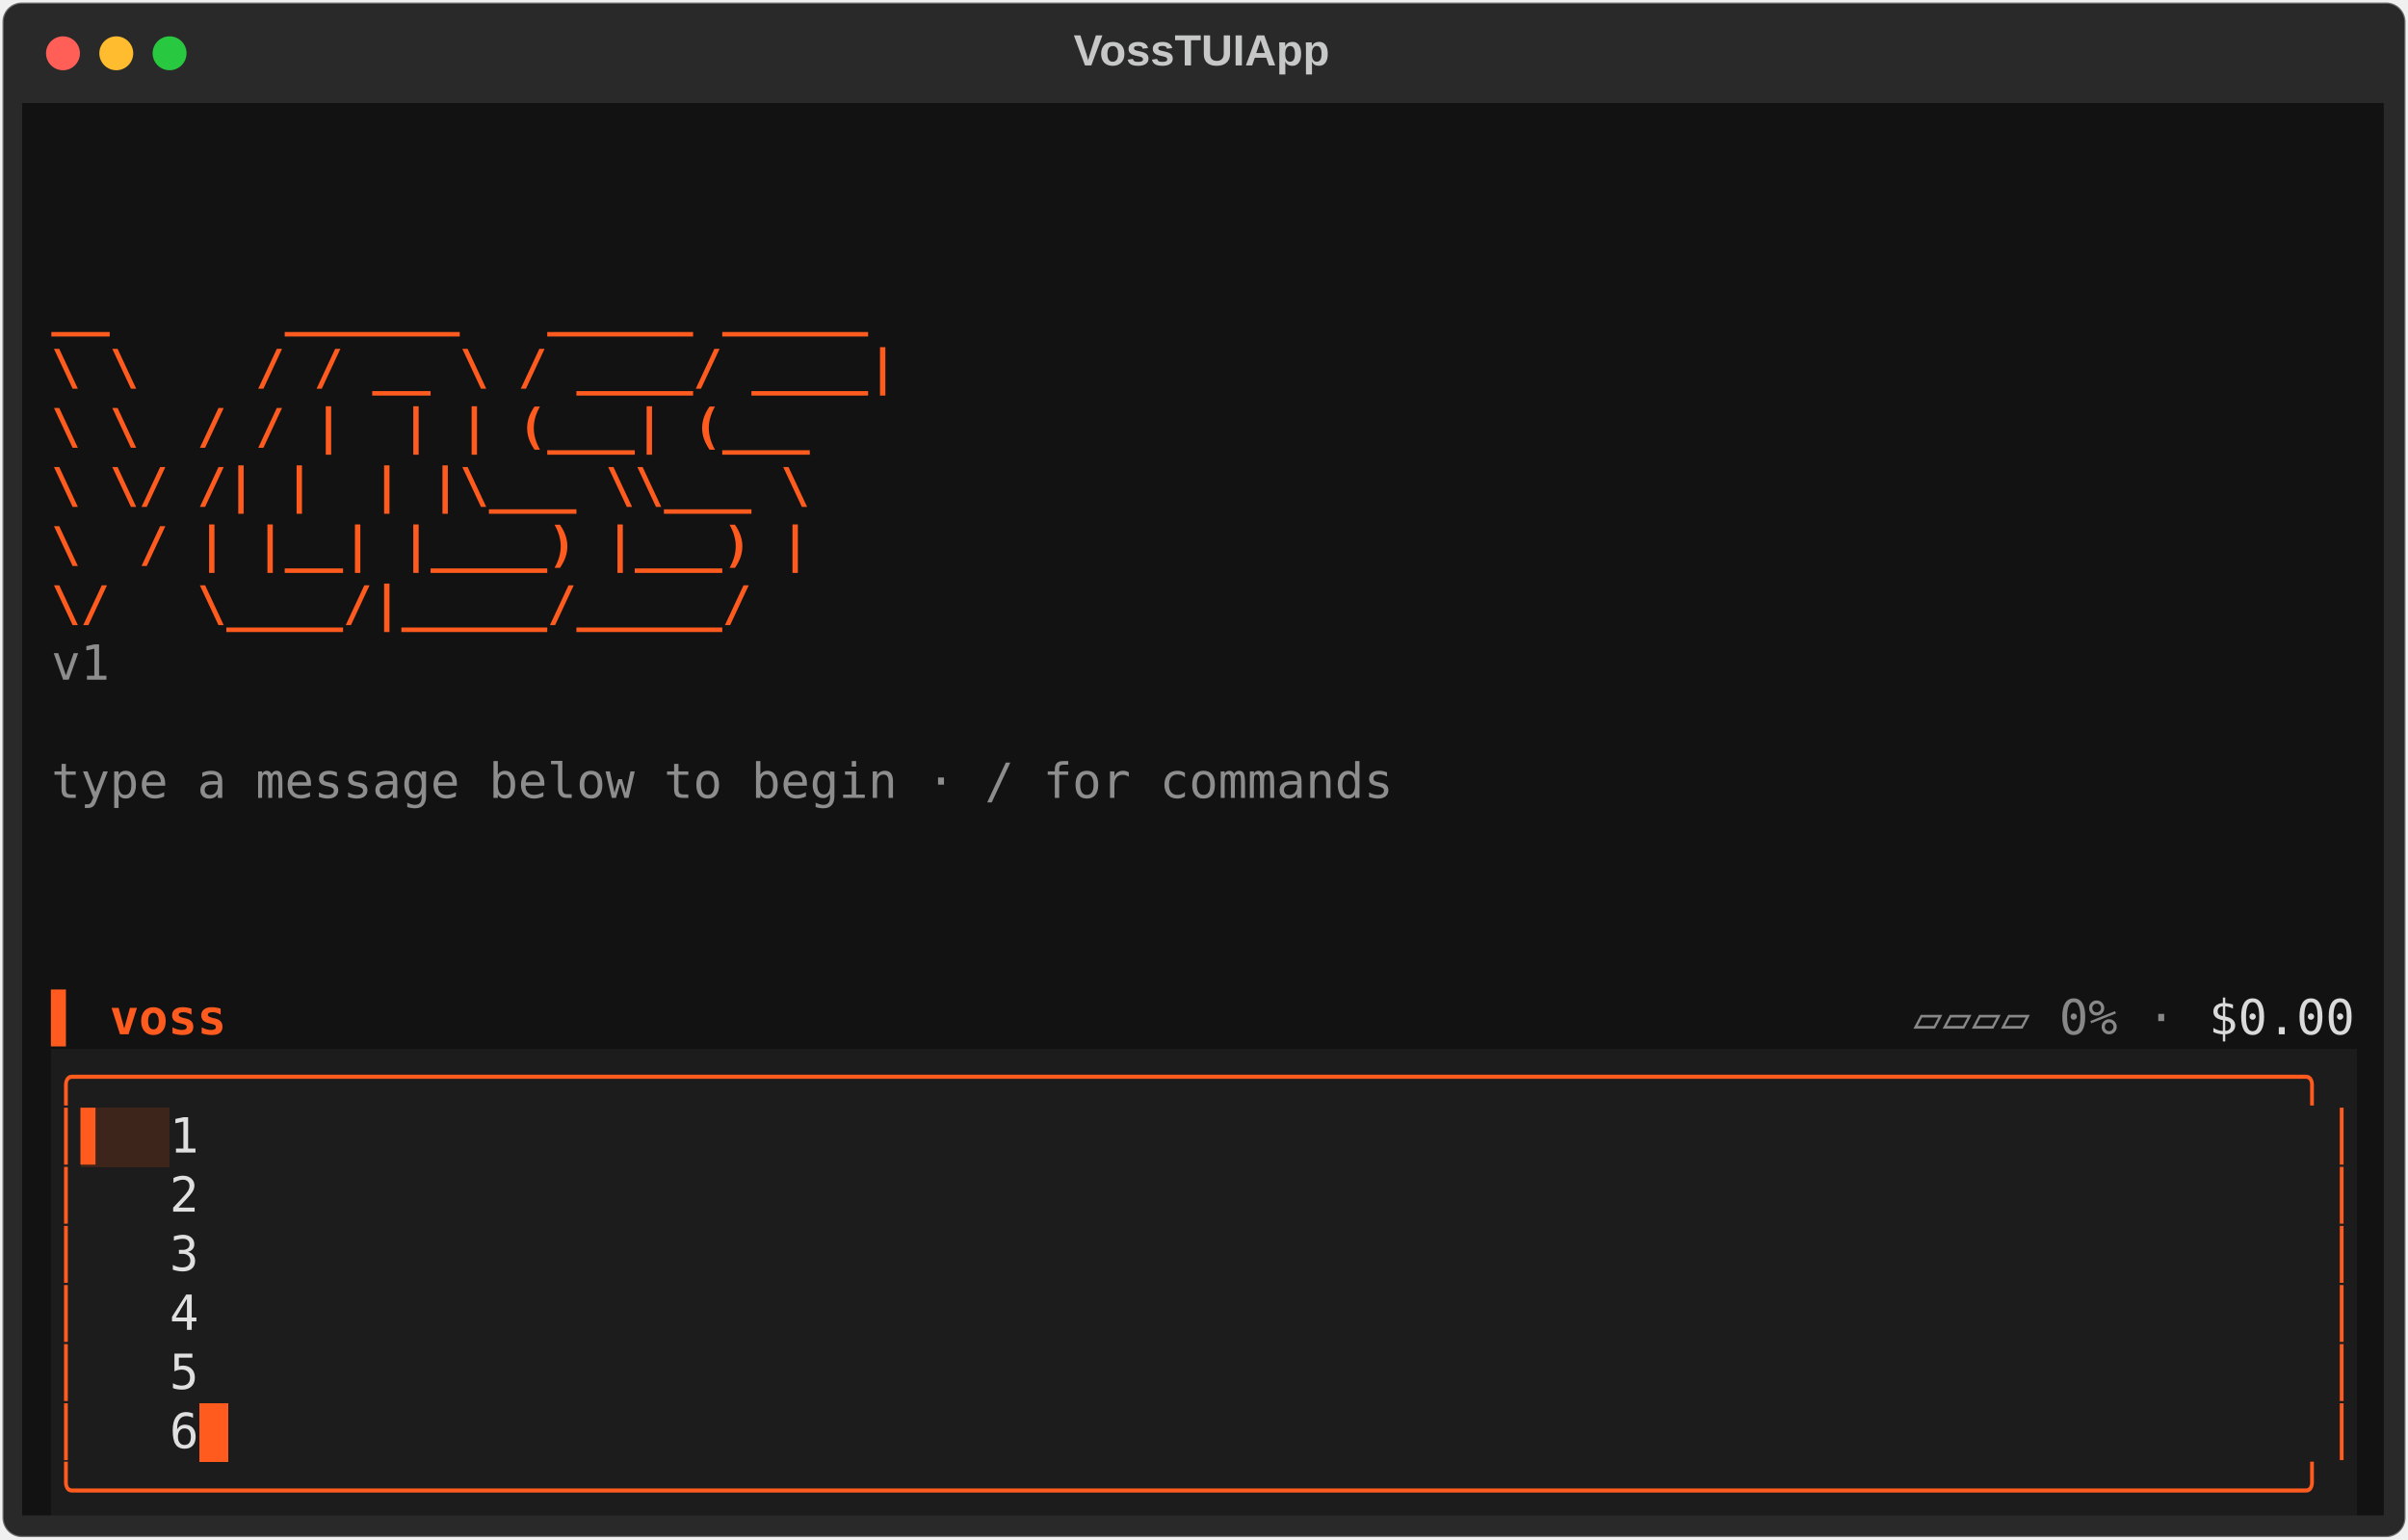
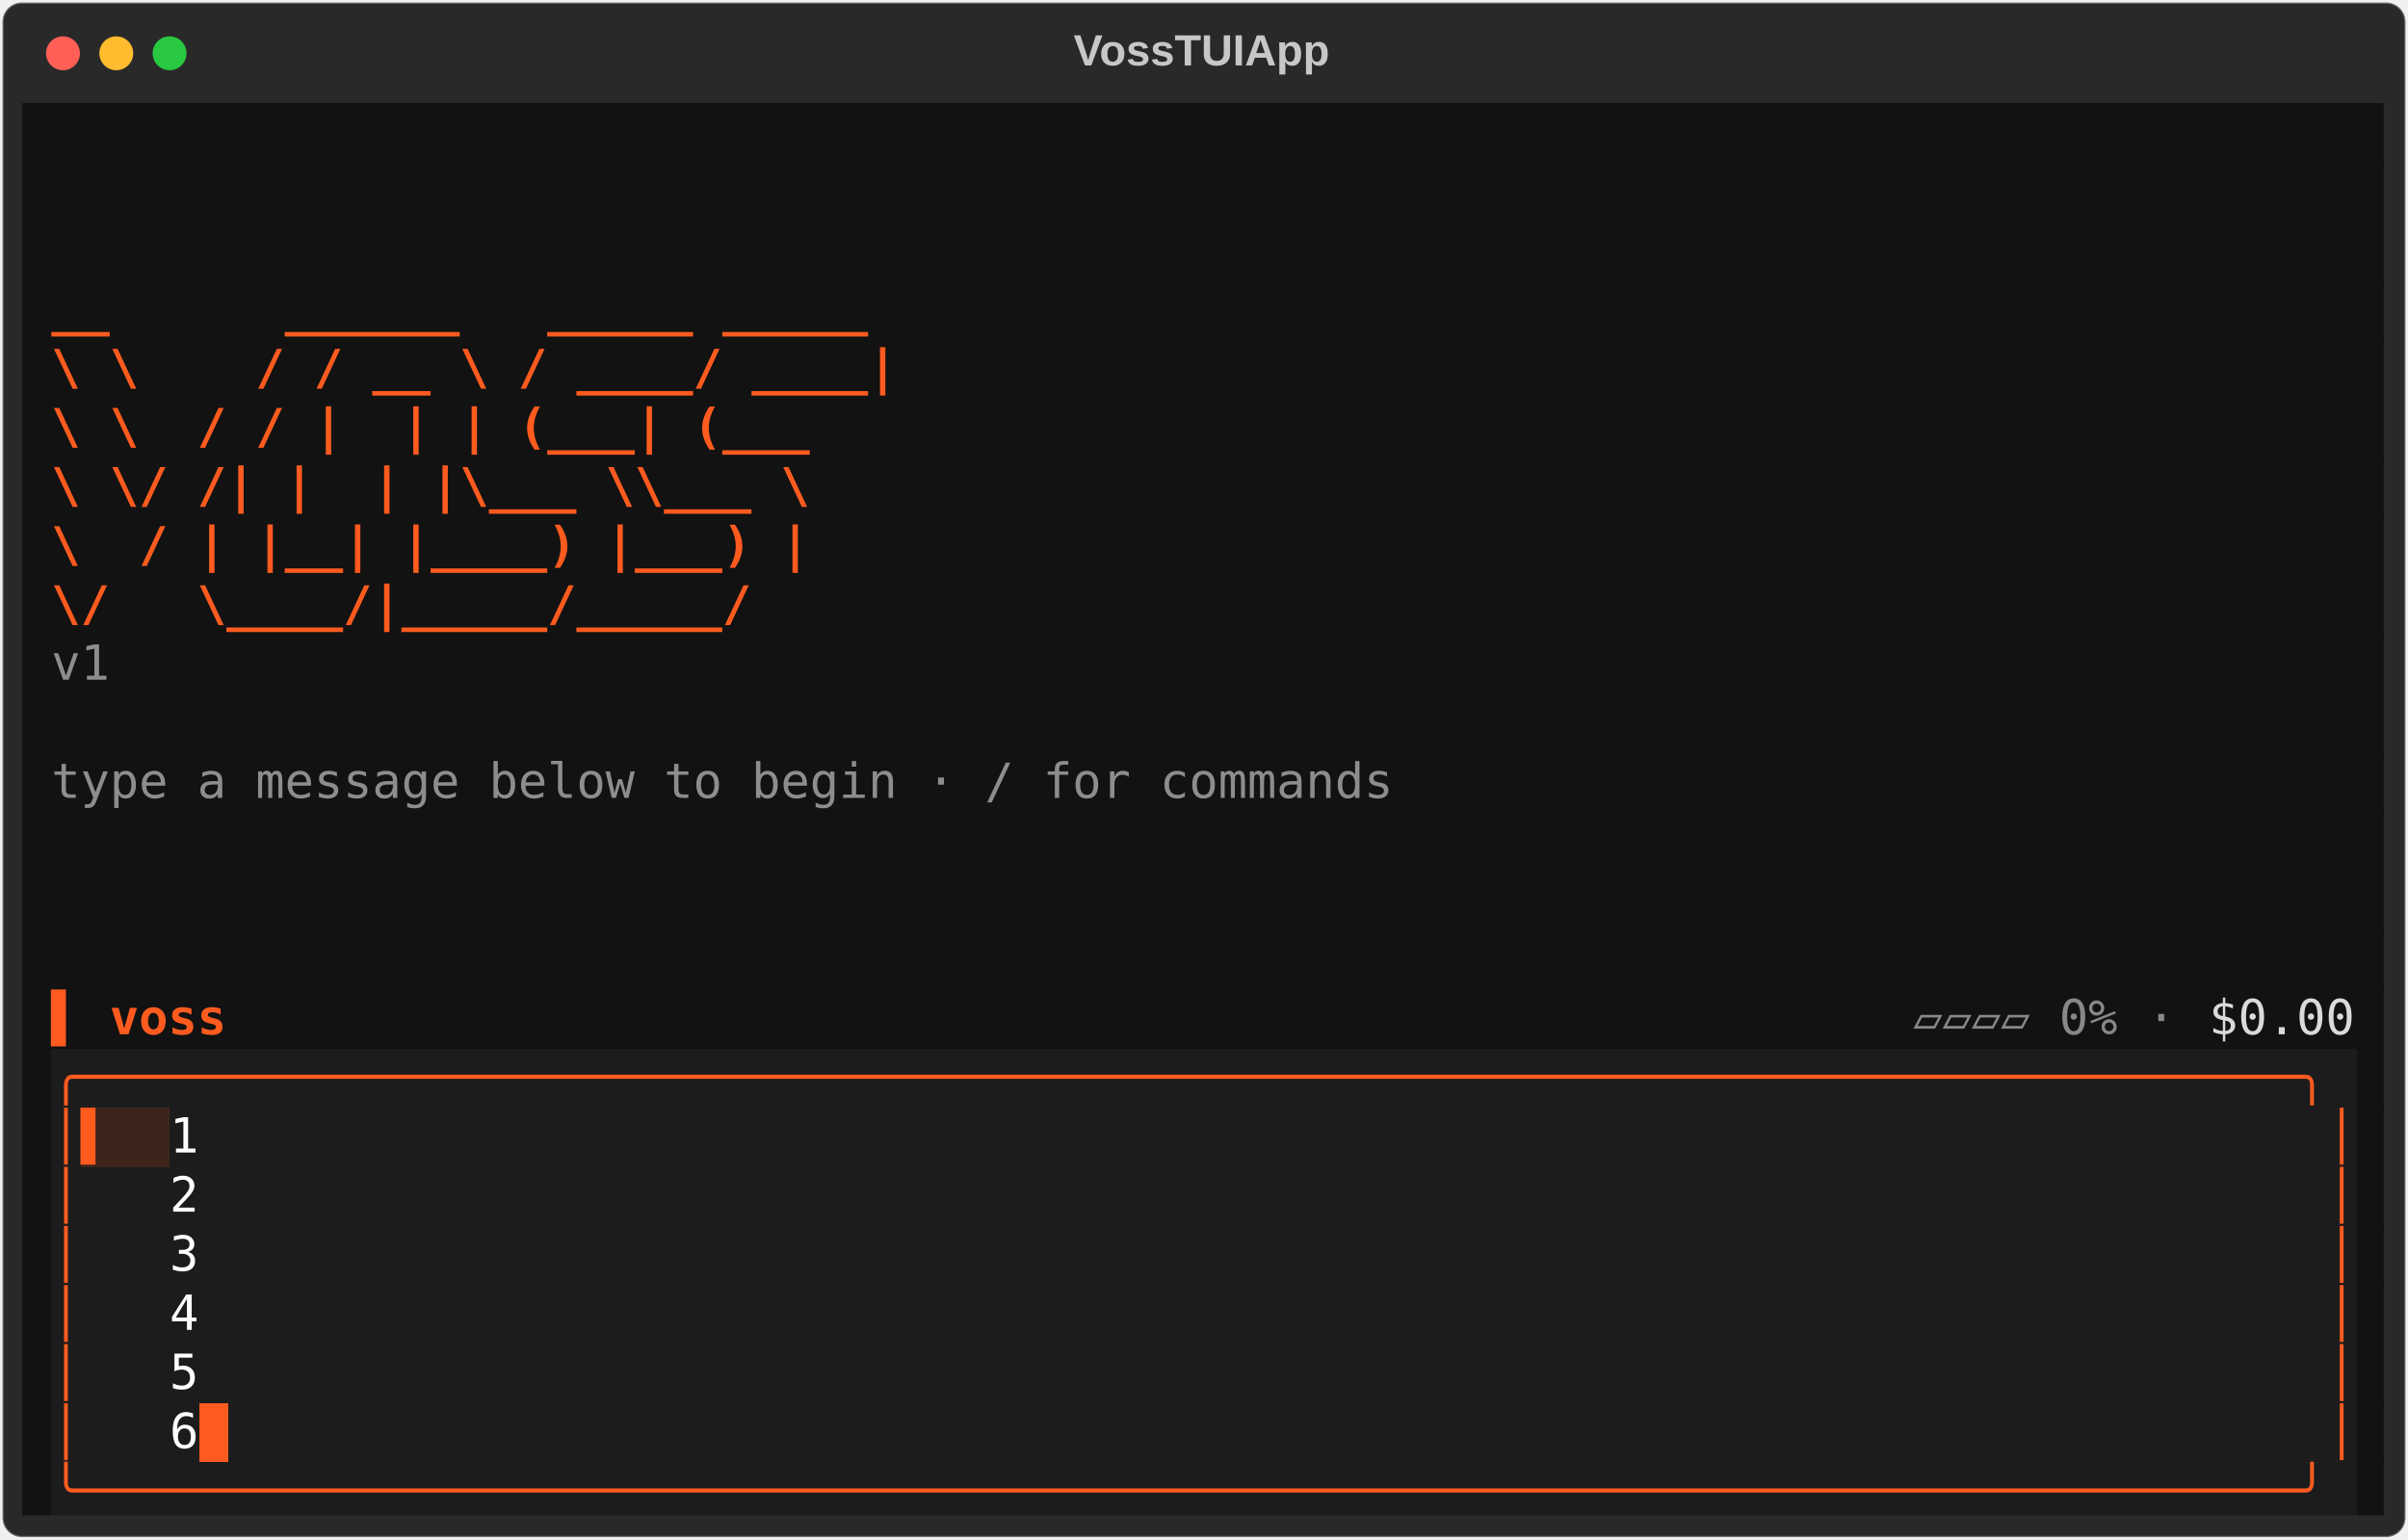
<svg xmlns="http://www.w3.org/2000/svg" class="rich-terminal" viewBox="0 0 994 635.6">
  <style>

    @font-face {
        font-family: "Fira Code";
        src: local("FiraCode-Regular"),
                url("https://cdnjs.cloudflare.com/ajax/libs/firacode/6.2.0/woff2/FiraCode-Regular.woff2") format("woff2"),
                url("https://cdnjs.cloudflare.com/ajax/libs/firacode/6.2.0/woff/FiraCode-Regular.woff") format("woff");
        font-style: normal;
        font-weight: 400;
    }
    @font-face {
        font-family: "Fira Code";
        src: local("FiraCode-Bold"),
                url("https://cdnjs.cloudflare.com/ajax/libs/firacode/6.2.0/woff2/FiraCode-Bold.woff2") format("woff2"),
                url("https://cdnjs.cloudflare.com/ajax/libs/firacode/6.2.0/woff/FiraCode-Bold.woff") format("woff");
        font-style: bold;
        font-weight: 700;
    }

    .terminal-matrix {
        font-family: Fira Code, monospace;
        font-size: 20px;
        line-height: 24.4px;
        font-variant-east-asian: full-width;
    }

    .terminal-title {
        font-size: 18px;
        font-weight: bold;
        font-family: arial;
    }

    .terminal-r1 { fill: #c5c8c6 }
.terminal-r2 { fill: #e0e0e0 }
.terminal-r3 { fill: #ff5b1f;font-weight: bold }
.terminal-r4 { fill: #8d8d8d }
.terminal-r5 { fill: #888888 }
.terminal-r6 { fill: #dadada }
.terminal-r7 { fill: #ff5b1f }
- .terminal-r8 { fill: #e1e1e1 }
- .terminal-r9 { fill: #121212 }
+ .terminal-r8 { fill: #ffffff }
+ .terminal-r9 { fill: #e1e1e1 }
+ .terminal-r10 { fill: #121212 }
    </style>
  <defs>
    <clipPath id="terminal-clip-terminal">
      <rect x="0" y="0" width="975.0" height="584.6" />
    </clipPath>
    <clipPath id="terminal-line-0">
      <rect x="0" y="1.5" width="976" height="24.65" />
    </clipPath>
    <clipPath id="terminal-line-1">
      <rect x="0" y="25.9" width="976" height="24.65" />
    </clipPath>
    <clipPath id="terminal-line-2">
      <rect x="0" y="50.3" width="976" height="24.65" />
    </clipPath>
    <clipPath id="terminal-line-3">
      <rect x="0" y="74.7" width="976" height="24.65" />
    </clipPath>
    <clipPath id="terminal-line-4">
      <rect x="0" y="99.1" width="976" height="24.65" />
    </clipPath>
    <clipPath id="terminal-line-5">
      <rect x="0" y="123.5" width="976" height="24.65" />
    </clipPath>
    <clipPath id="terminal-line-6">
      <rect x="0" y="147.9" width="976" height="24.65" />
    </clipPath>
    <clipPath id="terminal-line-7">
      <rect x="0" y="172.3" width="976" height="24.65" />
    </clipPath>
    <clipPath id="terminal-line-8">
      <rect x="0" y="196.7" width="976" height="24.65" />
    </clipPath>
    <clipPath id="terminal-line-9">
      <rect x="0" y="221.1" width="976" height="24.65" />
    </clipPath>
    <clipPath id="terminal-line-10">
      <rect x="0" y="245.5" width="976" height="24.65" />
    </clipPath>
    <clipPath id="terminal-line-11">
      <rect x="0" y="269.9" width="976" height="24.65" />
    </clipPath>
    <clipPath id="terminal-line-12">
      <rect x="0" y="294.3" width="976" height="24.65" />
    </clipPath>
    <clipPath id="terminal-line-13">
      <rect x="0" y="318.7" width="976" height="24.65" />
    </clipPath>
    <clipPath id="terminal-line-14">
      <rect x="0" y="343.1" width="976" height="24.65" />
    </clipPath>
    <clipPath id="terminal-line-15">
      <rect x="0" y="367.5" width="976" height="24.65" />
    </clipPath>
    <clipPath id="terminal-line-16">
      <rect x="0" y="391.9" width="976" height="24.65" />
    </clipPath>
    <clipPath id="terminal-line-17">
      <rect x="0" y="416.3" width="976" height="24.65" />
    </clipPath>
    <clipPath id="terminal-line-18">
      <rect x="0" y="440.7" width="976" height="24.65" />
    </clipPath>
    <clipPath id="terminal-line-19">
      <rect x="0" y="465.1" width="976" height="24.65" />
    </clipPath>
    <clipPath id="terminal-line-20">
      <rect x="0" y="489.5" width="976" height="24.65" />
    </clipPath>
    <clipPath id="terminal-line-21">
      <rect x="0" y="513.9" width="976" height="24.65" />
    </clipPath>
    <clipPath id="terminal-line-22">
      <rect x="0" y="538.3" width="976" height="24.65" />
    </clipPath>
  </defs>
  <rect fill="#292929" stroke="rgba(255,255,255,0.35)" stroke-width="1" x="1" y="1" width="992" height="633.6" rx="8" />
  <text class="terminal-title" fill="#c5c8c6" text-anchor="middle" x="496" y="27">VossTUIApp</text>
  <g transform="translate(26,22)">
    <circle cx="0" cy="0" r="7" fill="#ff5f57" />
    <circle cx="22" cy="0" r="7" fill="#febc2e" />
    <circle cx="44" cy="0" r="7" fill="#28c840" />
  </g>
  <g transform="translate(9, 41)" clip-path="url(#terminal-clip-terminal)">
    <rect fill="#121212" x="0" y="1.5" width="951.6" height="24.65" shape-rendering="crispEdges" />
    <rect fill="#121212" x="951.6" y="1.5" width="24.4" height="24.65" shape-rendering="crispEdges" />
    <rect fill="#121212" x="0" y="25.9" width="951.6" height="24.65" shape-rendering="crispEdges" />
    <rect fill="#121212" x="951.6" y="25.9" width="24.4" height="24.65" shape-rendering="crispEdges" />
    <rect fill="#121212" x="0" y="50.3" width="951.6" height="24.65" shape-rendering="crispEdges" />
    <rect fill="#121212" x="951.6" y="50.3" width="24.4" height="24.65" shape-rendering="crispEdges" />
    <rect fill="#121212" x="0" y="74.7" width="12.2" height="24.65" shape-rendering="crispEdges" />
    <rect fill="#121212" x="12.2" y="74.7" width="658.8" height="24.65" shape-rendering="crispEdges" />
    <rect fill="#121212" x="671" y="74.7" width="280.6" height="24.65" shape-rendering="crispEdges" />
    <rect fill="#121212" x="951.6" y="74.7" width="24.4" height="24.65" shape-rendering="crispEdges" />
    <rect fill="#121212" x="0" y="99.1" width="12.2" height="24.65" shape-rendering="crispEdges" />
    <rect fill="#121212" x="12.2" y="99.1" width="658.8" height="24.65" shape-rendering="crispEdges" />
    <rect fill="#121212" x="671" y="99.1" width="280.6" height="24.65" shape-rendering="crispEdges" />
    <rect fill="#121212" x="951.6" y="99.1" width="24.4" height="24.65" shape-rendering="crispEdges" />
    <rect fill="#121212" x="0" y="123.5" width="12.2" height="24.65" shape-rendering="crispEdges" />
    <rect fill="#121212" x="12.2" y="123.5" width="646.6" height="24.65" shape-rendering="crispEdges" />
    <rect fill="#121212" x="658.8" y="123.5" width="292.8" height="24.65" shape-rendering="crispEdges" />
    <rect fill="#121212" x="951.6" y="123.5" width="24.4" height="24.65" shape-rendering="crispEdges" />
    <rect fill="#121212" x="0" y="147.9" width="12.2" height="24.65" shape-rendering="crispEdges" />
    <rect fill="#121212" x="12.2" y="147.9" width="658.8" height="24.65" shape-rendering="crispEdges" />
    <rect fill="#121212" x="671" y="147.9" width="280.6" height="24.65" shape-rendering="crispEdges" />
    <rect fill="#121212" x="951.6" y="147.9" width="24.4" height="24.65" shape-rendering="crispEdges" />
    <rect fill="#121212" x="0" y="172.3" width="12.2" height="24.65" shape-rendering="crispEdges" />
    <rect fill="#121212" x="12.2" y="172.3" width="658.8" height="24.65" shape-rendering="crispEdges" />
    <rect fill="#121212" x="671" y="172.3" width="280.6" height="24.65" shape-rendering="crispEdges" />
    <rect fill="#121212" x="951.6" y="172.3" width="24.4" height="24.65" shape-rendering="crispEdges" />
    <rect fill="#121212" x="0" y="196.7" width="12.2" height="24.65" shape-rendering="crispEdges" />
    <rect fill="#121212" x="12.2" y="196.7" width="658.8" height="24.65" shape-rendering="crispEdges" />
    <rect fill="#121212" x="671" y="196.7" width="280.6" height="24.65" shape-rendering="crispEdges" />
    <rect fill="#121212" x="951.6" y="196.7" width="24.4" height="24.65" shape-rendering="crispEdges" />
    <rect fill="#121212" x="0" y="221.1" width="12.2" height="24.65" shape-rendering="crispEdges" />
    <rect fill="#121212" x="12.2" y="221.1" width="500.2" height="24.65" shape-rendering="crispEdges" />
    <rect fill="#121212" x="512.4" y="221.1" width="439.2" height="24.65" shape-rendering="crispEdges" />
    <rect fill="#121212" x="951.6" y="221.1" width="24.4" height="24.65" shape-rendering="crispEdges" />
    <rect fill="#121212" x="0" y="245.5" width="951.6" height="24.65" shape-rendering="crispEdges" />
    <rect fill="#121212" x="951.6" y="245.5" width="24.4" height="24.65" shape-rendering="crispEdges" />
    <rect fill="#121212" x="0" y="269.9" width="12.2" height="24.65" shape-rendering="crispEdges" />
    <rect fill="#121212" x="12.2" y="269.9" width="768.6" height="24.65" shape-rendering="crispEdges" />
    <rect fill="#121212" x="780.8" y="269.9" width="170.8" height="24.65" shape-rendering="crispEdges" />
    <rect fill="#121212" x="951.6" y="269.9" width="24.4" height="24.65" shape-rendering="crispEdges" />
    <rect fill="#121212" x="0" y="294.3" width="12.2" height="24.65" shape-rendering="crispEdges" />
    <rect fill="#121212" x="12.2" y="294.3" width="927.2" height="24.65" shape-rendering="crispEdges" />
    <rect fill="#121212" x="939.4" y="294.3" width="12.2" height="24.65" shape-rendering="crispEdges" />
    <rect fill="#121212" x="951.6" y="294.3" width="24.4" height="24.65" shape-rendering="crispEdges" />
    <rect fill="#121212" x="0" y="318.7" width="12.2" height="24.65" shape-rendering="crispEdges" />
    <rect fill="#121212" x="12.2" y="318.7" width="927.2" height="24.65" shape-rendering="crispEdges" />
    <rect fill="#121212" x="939.4" y="318.7" width="12.2" height="24.65" shape-rendering="crispEdges" />
    <rect fill="#121212" x="951.6" y="318.7" width="24.4" height="24.65" shape-rendering="crispEdges" />
    <rect fill="#121212" x="0" y="343.1" width="12.2" height="24.65" shape-rendering="crispEdges" />
    <rect fill="#121212" x="12.2" y="343.1" width="927.2" height="24.65" shape-rendering="crispEdges" />
    <rect fill="#121212" x="939.4" y="343.1" width="12.2" height="24.65" shape-rendering="crispEdges" />
    <rect fill="#121212" x="951.6" y="343.1" width="24.4" height="24.65" shape-rendering="crispEdges" />
    <rect fill="#121212" x="0" y="367.5" width="12.2" height="24.65" shape-rendering="crispEdges" />
    <rect fill="#121212" x="12.2" y="367.5" width="73.2" height="24.65" shape-rendering="crispEdges" />
    <rect fill="#121212" x="85.4" y="367.5" width="695.4" height="24.65" shape-rendering="crispEdges" />
    <rect fill="#121212" x="780.8" y="367.5" width="122" height="24.65" shape-rendering="crispEdges" />
    <rect fill="#121212" x="902.8" y="367.5" width="61" height="24.65" shape-rendering="crispEdges" />
    <rect fill="#121212" x="963.8" y="367.5" width="12.2" height="24.65" shape-rendering="crispEdges" />
    <rect fill="#121212" x="0" y="391.9" width="12.2" height="24.65" shape-rendering="crispEdges" />
    <rect fill="#1c1c1c" x="12.2" y="391.9" width="951.6" height="24.65" shape-rendering="crispEdges" />
    <rect fill="#121212" x="963.8" y="391.9" width="12.2" height="24.65" shape-rendering="crispEdges" />
    <rect fill="#121212" x="0" y="416.3" width="12.2" height="24.65" shape-rendering="crispEdges" />
    <rect fill="#1c1c1c" x="12.2" y="416.3" width="12.2" height="24.65" shape-rendering="crispEdges" />
    <rect fill="#3e251c" x="24.4" y="416.3" width="36.6" height="24.65" shape-rendering="crispEdges" />
    <rect fill="#1c1c1c" x="61" y="416.3" width="878.4" height="24.65" shape-rendering="crispEdges" />
    <rect fill="#1c1c1c" x="939.4" y="416.3" width="12.2" height="24.65" shape-rendering="crispEdges" />
    <rect fill="#1c1c1c" x="951.6" y="416.3" width="12.2" height="24.65" shape-rendering="crispEdges" />
    <rect fill="#121212" x="963.8" y="416.3" width="12.2" height="24.65" shape-rendering="crispEdges" />
    <rect fill="#121212" x="0" y="440.7" width="12.2" height="24.65" shape-rendering="crispEdges" />
    <rect fill="#1c1c1c" x="12.2" y="440.7" width="12.2" height="24.65" shape-rendering="crispEdges" />
    <rect fill="#1c1c1c" x="24.4" y="440.7" width="36.6" height="24.65" shape-rendering="crispEdges" />
    <rect fill="#1c1c1c" x="61" y="440.7" width="878.4" height="24.65" shape-rendering="crispEdges" />
    <rect fill="#1c1c1c" x="939.4" y="440.7" width="12.2" height="24.65" shape-rendering="crispEdges" />
    <rect fill="#1c1c1c" x="951.6" y="440.7" width="12.2" height="24.65" shape-rendering="crispEdges" />
    <rect fill="#121212" x="963.8" y="440.7" width="12.2" height="24.65" shape-rendering="crispEdges" />
    <rect fill="#121212" x="0" y="465.1" width="12.2" height="24.65" shape-rendering="crispEdges" />
    <rect fill="#1c1c1c" x="12.2" y="465.1" width="12.2" height="24.65" shape-rendering="crispEdges" />
    <rect fill="#1c1c1c" x="24.4" y="465.1" width="36.6" height="24.65" shape-rendering="crispEdges" />
    <rect fill="#1c1c1c" x="61" y="465.1" width="878.4" height="24.65" shape-rendering="crispEdges" />
    <rect fill="#1c1c1c" x="939.4" y="465.1" width="12.2" height="24.65" shape-rendering="crispEdges" />
    <rect fill="#1c1c1c" x="951.6" y="465.1" width="12.2" height="24.65" shape-rendering="crispEdges" />
    <rect fill="#121212" x="963.8" y="465.1" width="12.2" height="24.65" shape-rendering="crispEdges" />
    <rect fill="#121212" x="0" y="489.5" width="12.2" height="24.65" shape-rendering="crispEdges" />
    <rect fill="#1c1c1c" x="12.2" y="489.5" width="12.2" height="24.65" shape-rendering="crispEdges" />
    <rect fill="#1c1c1c" x="24.4" y="489.5" width="36.6" height="24.65" shape-rendering="crispEdges" />
    <rect fill="#1c1c1c" x="61" y="489.5" width="878.4" height="24.65" shape-rendering="crispEdges" />
    <rect fill="#1c1c1c" x="939.4" y="489.5" width="12.2" height="24.65" shape-rendering="crispEdges" />
    <rect fill="#1c1c1c" x="951.6" y="489.5" width="12.2" height="24.65" shape-rendering="crispEdges" />
    <rect fill="#121212" x="963.8" y="489.5" width="12.2" height="24.65" shape-rendering="crispEdges" />
    <rect fill="#121212" x="0" y="513.9" width="12.2" height="24.65" shape-rendering="crispEdges" />
    <rect fill="#1c1c1c" x="12.2" y="513.9" width="12.2" height="24.65" shape-rendering="crispEdges" />
    <rect fill="#1c1c1c" x="24.4" y="513.9" width="36.6" height="24.65" shape-rendering="crispEdges" />
    <rect fill="#1c1c1c" x="61" y="513.9" width="878.4" height="24.65" shape-rendering="crispEdges" />
    <rect fill="#1c1c1c" x="939.4" y="513.9" width="12.2" height="24.65" shape-rendering="crispEdges" />
    <rect fill="#1c1c1c" x="951.6" y="513.9" width="12.2" height="24.65" shape-rendering="crispEdges" />
    <rect fill="#121212" x="963.8" y="513.9" width="12.2" height="24.65" shape-rendering="crispEdges" />
    <rect fill="#121212" x="0" y="538.3" width="12.2" height="24.65" shape-rendering="crispEdges" />
    <rect fill="#1c1c1c" x="12.2" y="538.3" width="12.2" height="24.65" shape-rendering="crispEdges" />
    <rect fill="#1c1c1c" x="24.4" y="538.3" width="36.6" height="24.65" shape-rendering="crispEdges" />
    <rect fill="#1c1c1c" x="61" y="538.3" width="12.2" height="24.65" shape-rendering="crispEdges" />
    <rect fill="#ff5b1f" x="73.2" y="538.3" width="12.2" height="24.65" shape-rendering="crispEdges" />
    <rect fill="#1c1c1c" x="85.4" y="538.3" width="854" height="24.65" shape-rendering="crispEdges" />
    <rect fill="#1c1c1c" x="939.4" y="538.3" width="12.2" height="24.65" shape-rendering="crispEdges" />
    <rect fill="#1c1c1c" x="951.6" y="538.3" width="12.2" height="24.65" shape-rendering="crispEdges" />
    <rect fill="#121212" x="963.8" y="538.3" width="12.2" height="24.65" shape-rendering="crispEdges" />
    <rect fill="#121212" x="0" y="562.7" width="12.2" height="24.65" shape-rendering="crispEdges" />
    <rect fill="#1c1c1c" x="12.2" y="562.7" width="951.6" height="24.65" shape-rendering="crispEdges" />
    <rect fill="#121212" x="963.8" y="562.7" width="12.2" height="24.65" shape-rendering="crispEdges" />
    <g class="terminal-matrix">
      <text class="terminal-r1" x="976" y="20" textLength="12.2" clip-path="url(#terminal-line-0)">
</text>
      <text class="terminal-r1" x="976" y="44.4" textLength="12.2" clip-path="url(#terminal-line-1)">
</text>
      <text class="terminal-r1" x="976" y="68.8" textLength="12.2" clip-path="url(#terminal-line-2)">
</text>
      <text class="terminal-r3" x="12.2" y="93.2" textLength="658.8" clip-path="url(#terminal-line-3)">                          __      ______   _____ _____</text>
      <text class="terminal-r1" x="976" y="93.2" textLength="12.2" clip-path="url(#terminal-line-3)">
</text>
      <text class="terminal-r3" x="12.2" y="117.6" textLength="658.8" clip-path="url(#terminal-line-4)">                         \ \    / / __ \ / ____/ ____|</text>
      <text class="terminal-r1" x="976" y="117.6" textLength="12.2" clip-path="url(#terminal-line-4)">
</text>
      <text class="terminal-r3" x="12.2" y="142" textLength="646.6" clip-path="url(#terminal-line-5)">                           \ \  / / |  | | (___| (___</text>
      <text class="terminal-r1" x="976" y="142" textLength="12.2" clip-path="url(#terminal-line-5)">
</text>
      <text class="terminal-r3" x="12.2" y="166.4" textLength="658.8" clip-path="url(#terminal-line-6)">                            \ \/ /| |  | |\___ \\___ \</text>
      <text class="terminal-r1" x="976" y="166.4" textLength="12.2" clip-path="url(#terminal-line-6)">
</text>
      <text class="terminal-r3" x="12.2" y="190.8" textLength="658.8" clip-path="url(#terminal-line-7)">                            \  / | |__| |____) |___) |</text>
      <text class="terminal-r1" x="976" y="190.8" textLength="12.2" clip-path="url(#terminal-line-7)">
</text>
      <text class="terminal-r3" x="12.2" y="215.2" textLength="658.8" clip-path="url(#terminal-line-8)">                              \/   \____/|_____/_____/</text>
      <text class="terminal-r1" x="976" y="215.2" textLength="12.2" clip-path="url(#terminal-line-8)">
</text>
      <text class="terminal-r4" x="12.2" y="239.6" textLength="500.2" clip-path="url(#terminal-line-9)">                                       v1</text>
      <text class="terminal-r1" x="976" y="239.6" textLength="12.2" clip-path="url(#terminal-line-9)">
</text>
      <text class="terminal-r1" x="976" y="264" textLength="12.2" clip-path="url(#terminal-line-10)">
</text>
      <text class="terminal-r4" x="12.2" y="288.4" textLength="768.6" clip-path="url(#terminal-line-11)">                 type a message below to begin · / for commands</text>
      <text class="terminal-r1" x="976" y="288.4" textLength="12.2" clip-path="url(#terminal-line-11)">
</text>
      <text class="terminal-r1" x="976" y="312.8" textLength="12.2" clip-path="url(#terminal-line-12)">
</text>
      <text class="terminal-r1" x="976" y="337.2" textLength="12.2" clip-path="url(#terminal-line-13)">
</text>
      <text class="terminal-r1" x="976" y="361.6" textLength="12.2" clip-path="url(#terminal-line-14)">
</text>
      <text class="terminal-r3" x="12.2" y="386" textLength="73.2" clip-path="url(#terminal-line-15)">▌ voss</text>
      <text class="terminal-r5" x="780.8" y="386" textLength="122" clip-path="url(#terminal-line-15)">▱▱▱▱ 0% · </text>
      <text class="terminal-r6" x="902.8" y="386" textLength="61" clip-path="url(#terminal-line-15)">$0.00</text>
      <text class="terminal-r1" x="976" y="386" textLength="12.2" clip-path="url(#terminal-line-15)">
</text>
      <text class="terminal-r7" x="12.2" y="410.4" textLength="951.6" clip-path="url(#terminal-line-16)">╭────────────────────────────────────────────────────────────────────────────╮</text>
      <text class="terminal-r1" x="976" y="410.4" textLength="12.2" clip-path="url(#terminal-line-16)">
</text>
      <text class="terminal-r7" x="12.2" y="434.8" textLength="12.2" clip-path="url(#terminal-line-17)">│</text>
      <text class="terminal-r3" x="24.4" y="434.8" textLength="36.6" clip-path="url(#terminal-line-17)">▌  </text>
-       <text class="terminal-r2" x="61" y="434.8" textLength="878.4" clip-path="url(#terminal-line-17)">1                                                                       </text>
+       <text class="terminal-r8" x="61" y="434.8" textLength="878.4" clip-path="url(#terminal-line-17)">1                                                                       </text>
      <text class="terminal-r7" x="951.6" y="434.8" textLength="12.2" clip-path="url(#terminal-line-17)">│</text>
      <text class="terminal-r1" x="976" y="434.8" textLength="12.2" clip-path="url(#terminal-line-17)">
</text>
      <text class="terminal-r7" x="12.2" y="459.2" textLength="12.2" clip-path="url(#terminal-line-18)">│</text>
-       <text class="terminal-r2" x="61" y="459.2" textLength="878.4" clip-path="url(#terminal-line-18)">2                                                                       </text>
+       <text class="terminal-r8" x="61" y="459.2" textLength="878.4" clip-path="url(#terminal-line-18)">2                                                                       </text>
      <text class="terminal-r7" x="951.6" y="459.2" textLength="12.2" clip-path="url(#terminal-line-18)">│</text>
      <text class="terminal-r1" x="976" y="459.2" textLength="12.2" clip-path="url(#terminal-line-18)">
</text>
      <text class="terminal-r7" x="12.2" y="483.6" textLength="12.2" clip-path="url(#terminal-line-19)">│</text>
-       <text class="terminal-r2" x="61" y="483.6" textLength="878.4" clip-path="url(#terminal-line-19)">3                                                                       </text>
+       <text class="terminal-r8" x="61" y="483.6" textLength="878.4" clip-path="url(#terminal-line-19)">3                                                                       </text>
      <text class="terminal-r7" x="951.6" y="483.6" textLength="12.2" clip-path="url(#terminal-line-19)">│</text>
      <text class="terminal-r1" x="976" y="483.6" textLength="12.2" clip-path="url(#terminal-line-19)">
</text>
      <text class="terminal-r7" x="12.2" y="508" textLength="12.2" clip-path="url(#terminal-line-20)">│</text>
-       <text class="terminal-r2" x="61" y="508" textLength="878.4" clip-path="url(#terminal-line-20)">4                                                                       </text>
+       <text class="terminal-r8" x="61" y="508" textLength="878.4" clip-path="url(#terminal-line-20)">4                                                                       </text>
      <text class="terminal-r7" x="951.6" y="508" textLength="12.2" clip-path="url(#terminal-line-20)">│</text>
      <text class="terminal-r1" x="976" y="508" textLength="12.2" clip-path="url(#terminal-line-20)">
</text>
      <text class="terminal-r7" x="12.2" y="532.4" textLength="12.2" clip-path="url(#terminal-line-21)">│</text>
-       <text class="terminal-r2" x="61" y="532.4" textLength="878.4" clip-path="url(#terminal-line-21)">5                                                                       </text>
+       <text class="terminal-r8" x="61" y="532.4" textLength="878.4" clip-path="url(#terminal-line-21)">5                                                                       </text>
      <text class="terminal-r7" x="951.6" y="532.4" textLength="12.2" clip-path="url(#terminal-line-21)">│</text>
      <text class="terminal-r1" x="976" y="532.4" textLength="12.2" clip-path="url(#terminal-line-21)">
</text>
      <text class="terminal-r7" x="12.2" y="556.8" textLength="12.2" clip-path="url(#terminal-line-22)">│</text>
-       <text class="terminal-r2" x="61" y="556.8" textLength="12.2" clip-path="url(#terminal-line-22)">6</text>
+       <text class="terminal-r8" x="61" y="556.8" textLength="12.2" clip-path="url(#terminal-line-22)">6</text>
      <text class="terminal-r7" x="951.6" y="556.8" textLength="12.2" clip-path="url(#terminal-line-22)">│</text>
      <text class="terminal-r1" x="976" y="556.8" textLength="12.2" clip-path="url(#terminal-line-22)">
</text>
      <text class="terminal-r7" x="12.2" y="581.2" textLength="951.6" clip-path="url(#terminal-line-23)">╰────────────────────────────────────────────────────────────────────────────╯</text>
    </g>
  </g>
</svg>
